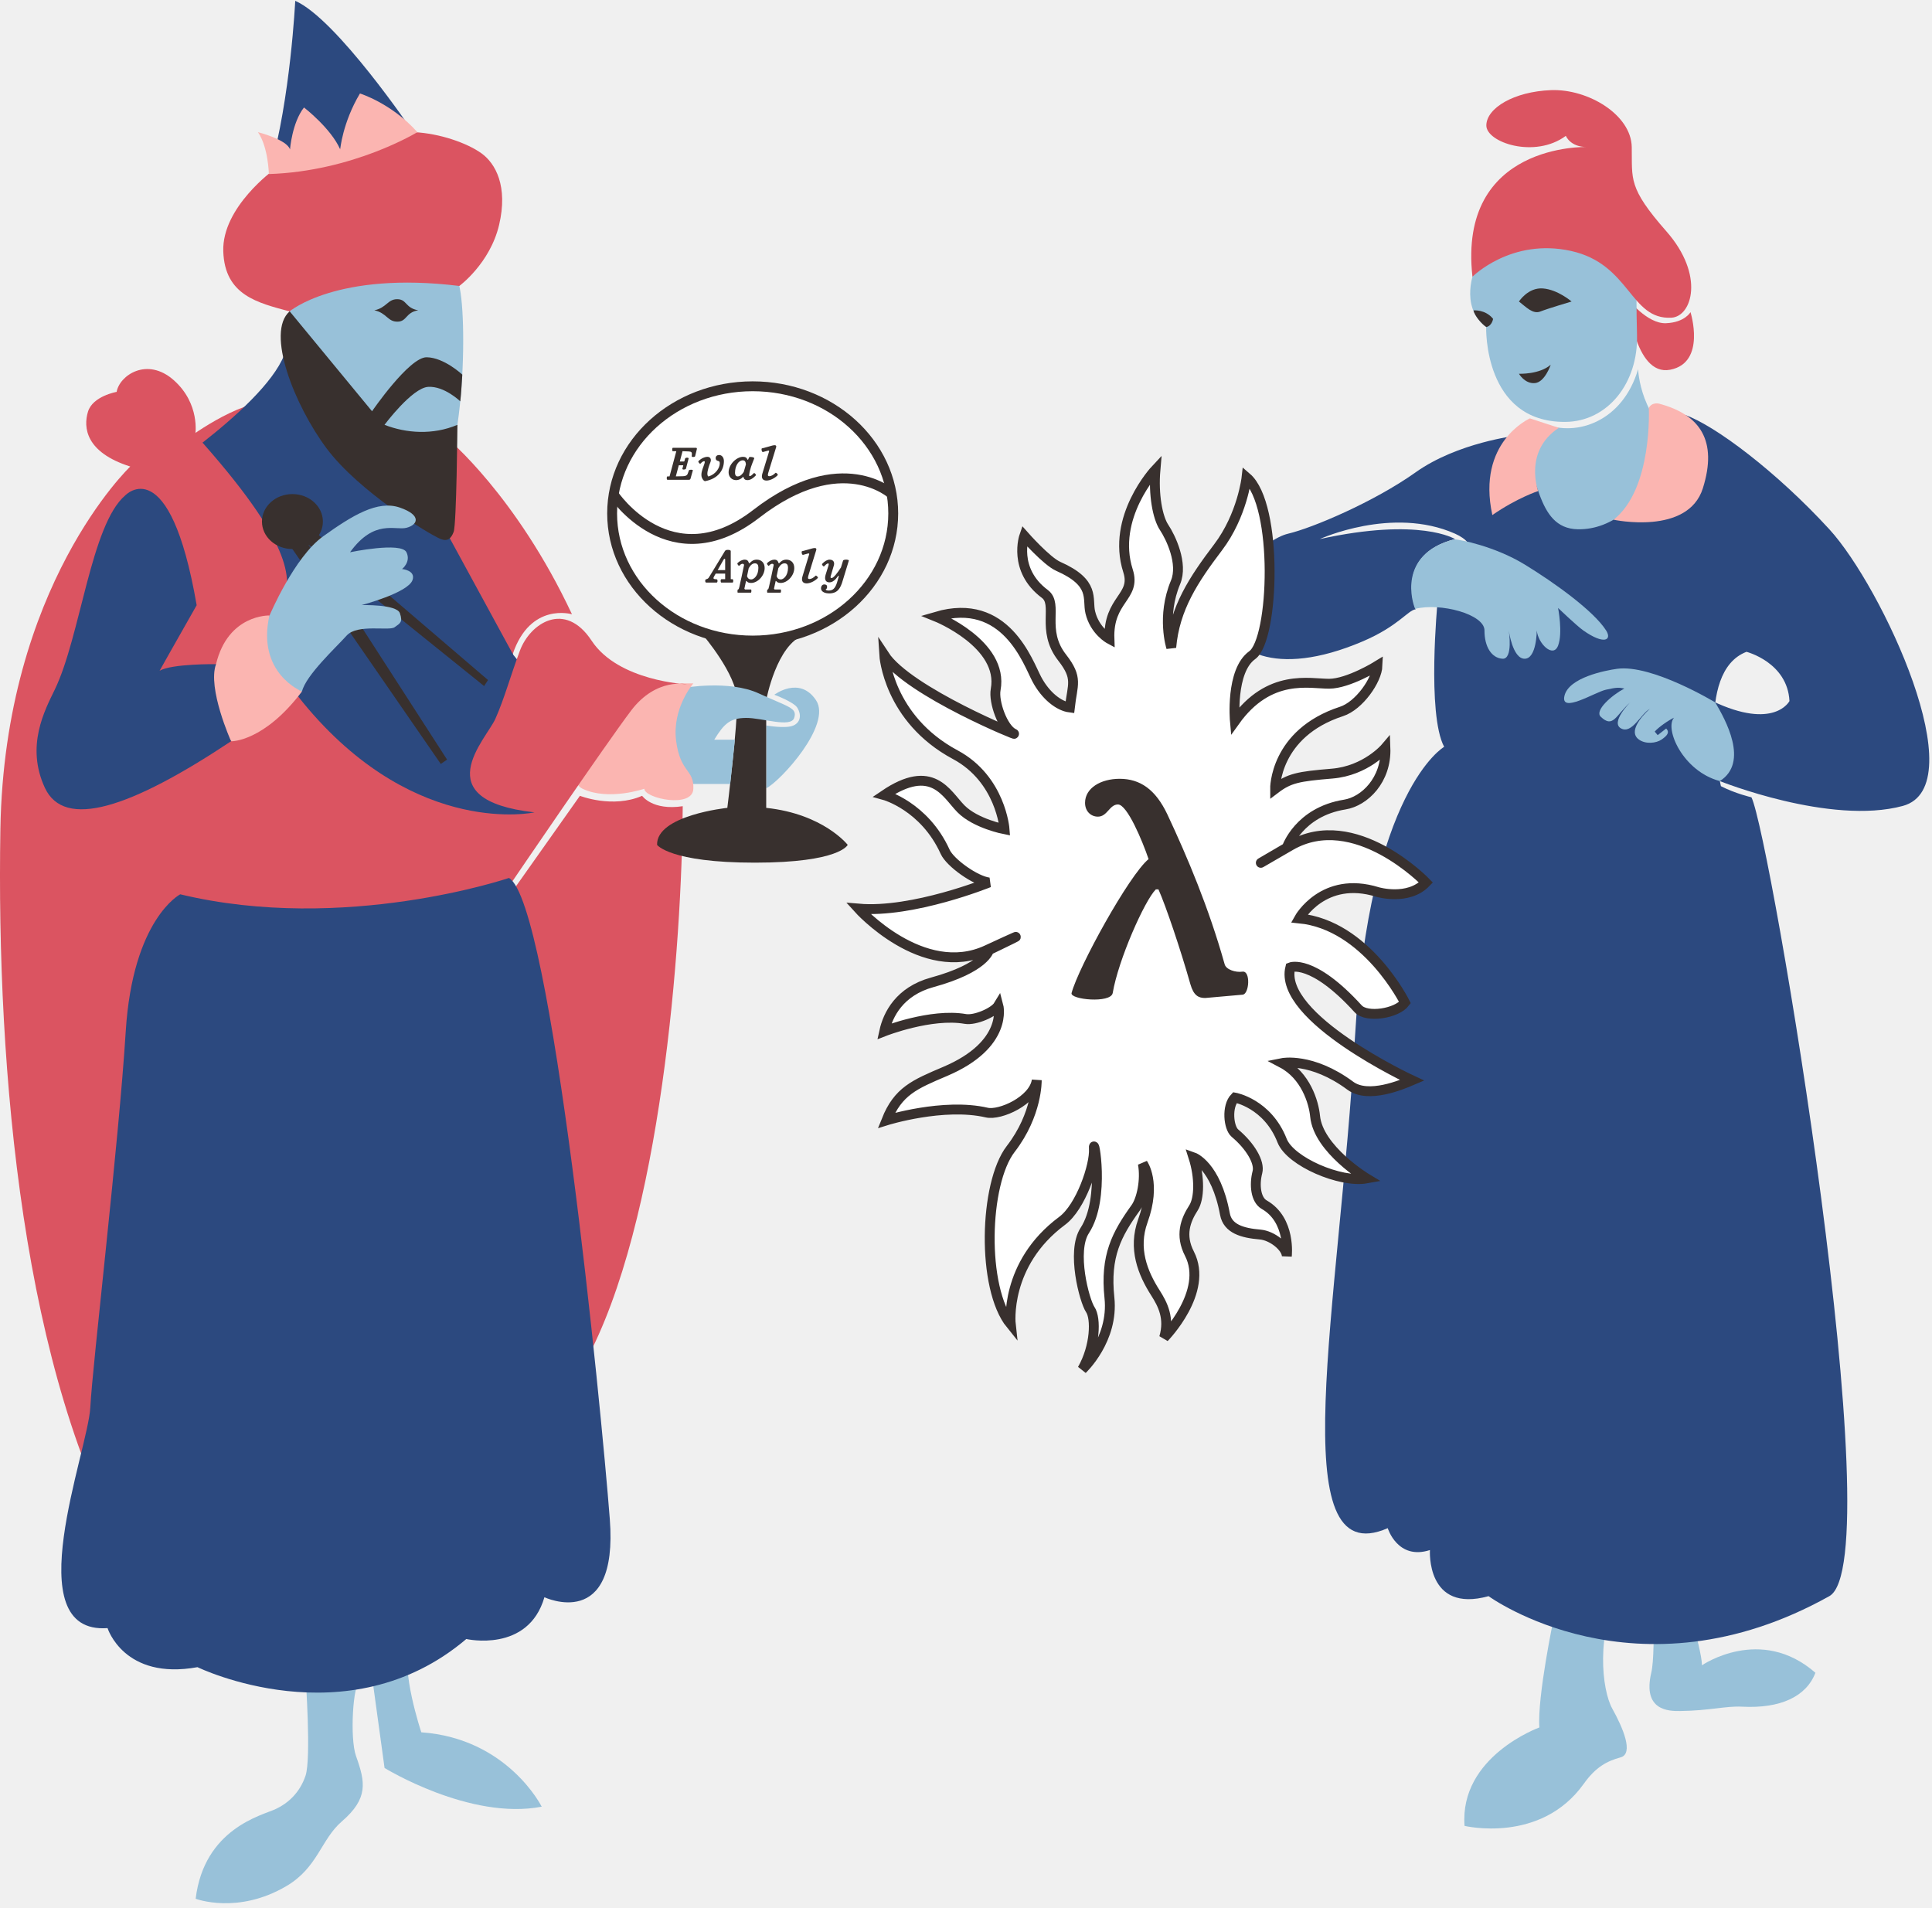
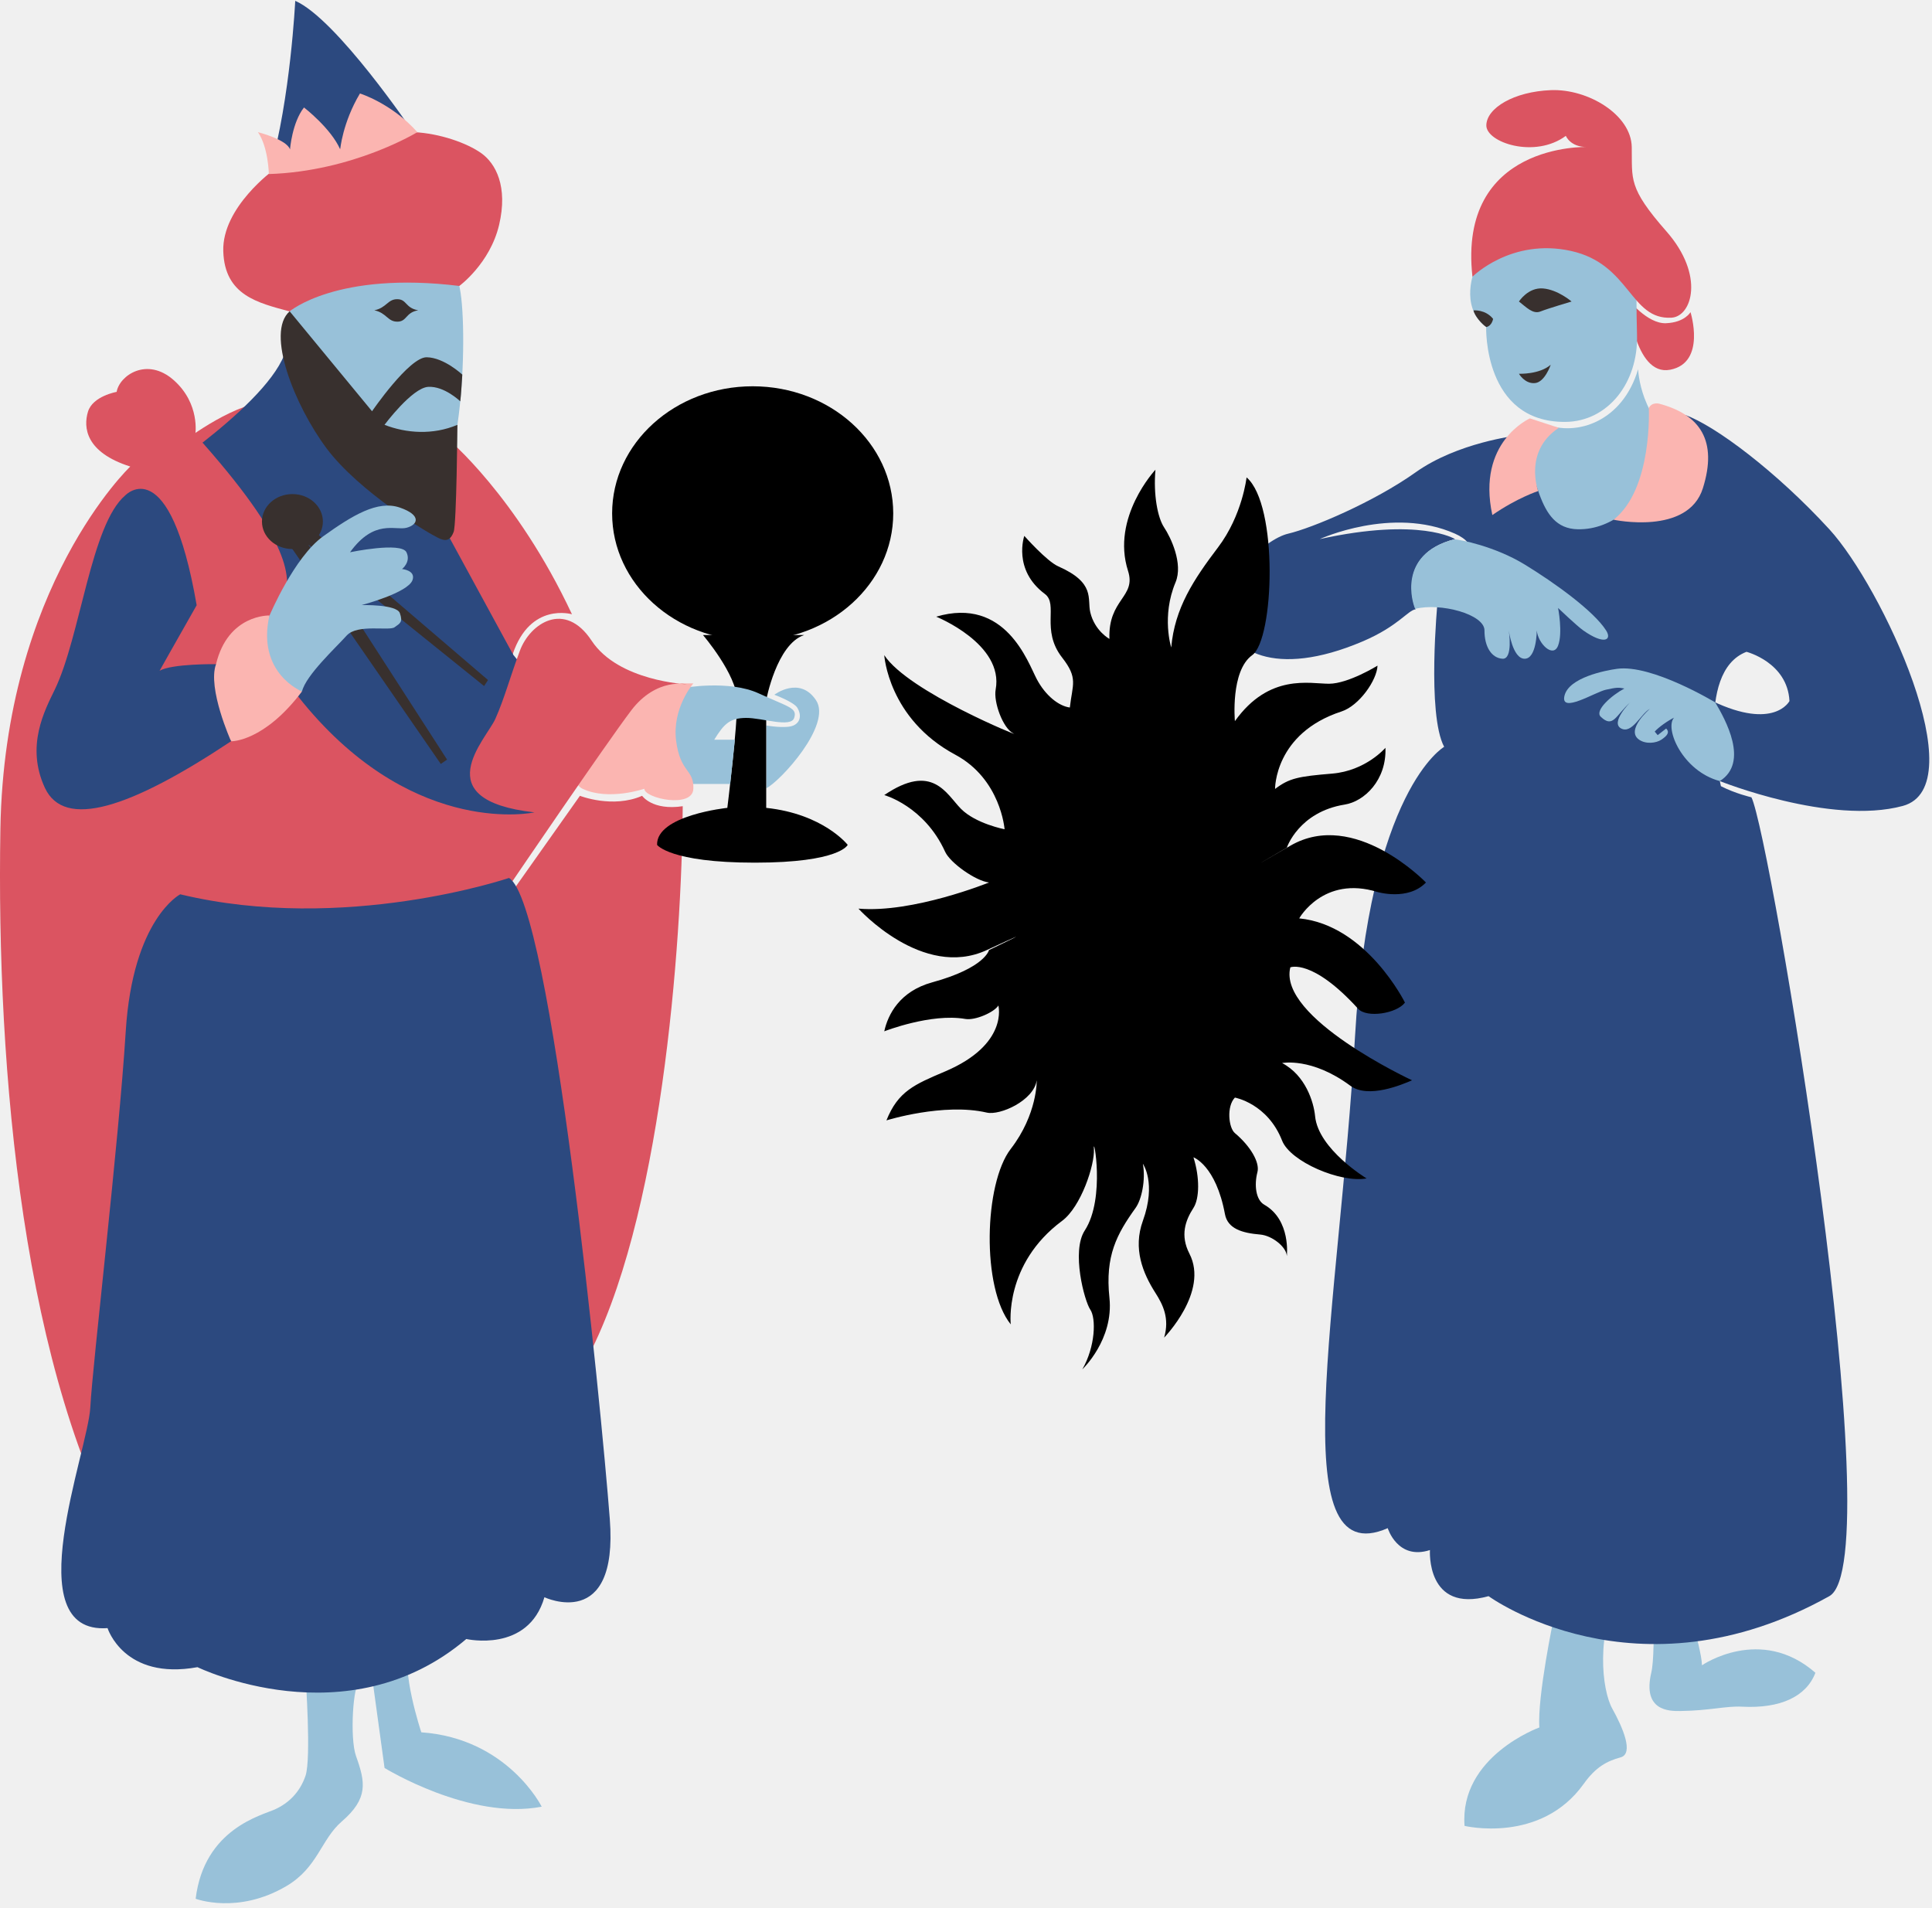
<svg class="wizard" width="470" height="464" viewBox="0 0 587 579">
  <g transform="matrix(1,0,0,1,-87.1485,-10.8334)">
    <path d="M584.856,122.763C584.856,122.763 585.426,138.658 598.789,145.69L567.342,183.546L544.368,152.639C544.368,152.639 556.179,148.425 556.385,139.382C566.358,143.346 580.202,138.537 584.856,122.763Z" style="fill:rgb(152,193,217);" />
    <g transform="matrix(1,0,0,1,-11,0)">
      <path d="M608.655,491.251C608.655,491.251 615.156,510.89 615.256,516.557C615.256,516.557 633.059,504.264 649.726,518.83C646.944,526.125 638.994,529.739 627.469,529.134C622.487,528.873 617.769,530.33 608.655,530.453C605.231,530.499 597.149,530.4 599.852,518.83C601.481,511.859 599.852,486.024 599.852,486.024L608.655,491.251Z" style="fill:rgb(152,193,217);" />
    </g>
    <g transform="matrix(1,0,0,1,-11,0)">
      <path d="M570.23,502.213C570.23,502.213 565.178,526.224 565.858,535.444C565.858,535.444 541.53,544.205 543.122,565.351C543.122,565.351 566.236,570.919 579.326,552.584C583.005,547.43 586.406,545.666 590.519,544.538C594.632,543.41 591.202,535.459 588.014,529.736C584.825,524.013 582.91,506.832 590.519,492.594L570.23,502.213Z" style="fill:rgb(152,193,217);" />
    </g>
    <path d="M547.871,142.955C547.871,142.955 530.036,145.01 517.273,154.081C504.509,163.153 485.81,171.022 478.537,172.729C471.265,174.436 458.341,186.962 459.375,197.557C460.408,208.153 474.281,216.887 501.099,205.49C511.992,200.861 514.852,196.028 517.273,195.703C517.273,195.703 510.537,179.118 529.224,174.377C529.224,174.377 518.666,167.66 488.118,174.377C488.118,174.377 510.175,164.282 529.224,172.729C543.632,179.118 523.926,193.387 523.926,193.387C523.926,193.387 520.623,227.541 525.926,237.494C525.926,237.494 503.136,250.444 498.812,326C494.145,407.538 476.397,489.097 508.784,474.892C508.784,474.892 511.774,484.728 521.609,481.541C521.609,481.541 520.333,500.84 539.419,495.552C539.419,495.552 584.272,528.303 642.953,495.552C662.113,484.858 625.082,264.541 619.291,252.832C619.291,252.832 614.381,251.7 610.015,249.446C610.015,249.446 601.744,214.778 617.782,208.626C617.782,208.626 630.244,211.801 630.843,223.587C630.843,223.587 626.242,232.575 607.41,223.587L609.677,247.899C609.677,247.899 643.299,261.396 665.274,255.452C687.249,249.508 658.954,188.833 642.953,171.39C626.953,153.946 608.289,139.877 599.104,136.649C599.104,136.649 588.441,171.816 566.509,171.39C553.454,171.136 554.847,153.152 547.871,142.955Z" style="fill:rgb(44,73,127);" />
    <path d="M551.98,137.701C551.98,137.701 535.731,144.823 540.566,167.073C548.177,161.819 554.494,159.775 554.494,159.775C554.494,159.775 549.968,147.694 560.766,140.569L551.98,137.701Z" style="fill:rgb(251,181,177);" />
    <path d="M600.772,105.418C600.772,105.418 605.637,120.79 594.605,122.919C583.572,125.048 581.726,101.406 581.726,101.406C581.726,101.406 587.595,109.017 593.33,108.784C599.065,108.551 600.772,105.418 600.772,105.418Z" style="fill:rgb(219,84,97);" />
    <path d="M535.339,92.205C535.339,92.205 530.287,103.62 538.686,109.958C538.686,109.958 537.784,138.912 562.696,138.771C575.621,138.698 584.941,126.908 584.525,112.287C584.109,97.666 584.525,75.616 584.525,75.616L538.686,80.689L535.339,92.205Z" style="fill:rgb(152,193,217);" />
    <path d="M569.245,55.243C569.245,55.243 529.993,53.973 534.523,94.656C534.523,94.656 546.317,82.822 564.443,86.821C582.568,90.819 582.358,107.831 595,107.107C601.193,106.752 605.204,94.235 593.455,80.877C581.706,67.518 583.099,65.056 582.923,55.243C582.747,45.431 569.638,37.529 558.367,37.968C547.097,38.408 538.842,43.412 538.742,48.636C538.643,53.859 553.452,58.863 562.896,51.856C562.896,51.856 564.242,55.268 569.245,55.243Z" style="fill:rgb(219,84,97);" />
    <path d="M548.65,102.193C548.65,102.193 551.4,97.863 555.936,98.219C560.472,98.574 564.64,102.193 564.64,102.193C564.64,102.193 557.487,104.303 555.179,105.22C552.871,106.138 550.856,103.88 548.65,102.193Z" style="fill:rgb(56,48,46);" />
    <path d="M548.65,124.143C548.65,124.143 554.883,124.402 558.301,121.399C558.301,121.399 556.545,126.735 553.475,126.981C550.406,127.228 548.65,124.143 548.65,124.143Z" style="fill:rgb(56,48,46);" />
    <g transform="matrix(1,0,0,1,-1.6131,0.618229)">
      <path d="M536.446,104.274C536.446,104.274 540.028,103.892 542.409,106.843C542.409,106.843 542.094,108.939 540.355,109.334C538.957,108.436 536.775,105.889 536.446,104.274Z" style="fill:rgb(56,48,46);" />
    </g>
    <path d="M591.271,133.239C591.271,133.239 589.097,132.634 588.107,134.529C588.107,134.529 589.327,159.168 577.391,168.49C577.391,168.49 599.992,173.375 604.533,158.924C609.075,144.473 603.695,136.55 591.271,133.239Z" style="fill:rgb(251,181,177);" />
    <path d="M529.017,174.443C530.587,174.494 541.224,176.503 550.374,182.088C559.524,187.673 571.378,196.226 575.135,202.137C576.978,205.038 574.596,206.627 568.205,202.137C566.224,200.745 560.537,195.3 560.537,195.3C560.537,195.3 562.032,202.879 560.537,206.756C559.042,210.634 554.452,206.144 554.07,202.137C554.07,202.137 554.054,210.739 550.374,210.729C546.694,210.72 545.569,202.137 545.569,202.137C545.569,202.137 546.936,210.962 543.63,210.729C540.323,210.496 538.16,207.087 538.178,202.137C538.197,197.187 524.707,193.627 517.127,195.58C516.311,193.908 511.518,178.98 529.017,174.443Z" style="fill:rgb(152,193,217);" />
    <path d="M608.289,223.999C608.289,223.999 589.042,212.32 578.443,213.794C574.879,214.289 563.794,216.427 562.48,221.993C561.167,227.559 571.811,220.858 575.029,220.153C578.247,219.448 578.877,219.406 580.684,219.776C576.797,221.846 571.532,226.478 573.506,228.356C577.247,231.917 577.965,228.071 582.431,223.999C582.431,223.999 576.293,230.135 579.714,231.924C583.009,233.647 585.68,227.468 588.426,225.941C588.426,225.941 580.971,232.331 585.106,235.288C587.17,236.764 590.344,236.402 591.975,235.288C593.698,234.111 594.521,233.108 593.387,231.924L590.806,233.944L589.901,232.869C591.039,231.551 594.013,229.467 595.765,228.647C592.821,231.952 598.411,244.918 609.682,247.901C618.665,242.222 611.357,229.168 608.289,223.999Z" style="fill:rgb(152,193,217);" />
    <path d="M143.38,144.35C143.38,144.35 159.463,132.051 169.79,132.678L147.163,148.197L143.38,144.35Z" style="fill:rgb(219,84,97);" />
    <path d="M132.261,156.874L184.653,255.441L251.888,261.759L250.123,218.214L243.044,209.467C239.501,175.42 174.172,115.501 174.355,115.374C172.024,131.222 132.261,156.874 132.261,156.874Z" style="fill:rgb(44,73,127);" />
    <path d="M223.043,143.781C223.043,143.781 244.062,161.192 260.929,197.218C260.929,197.218 248.31,193.427 242.945,209.271L214.698,157.393L223.043,143.781Z" style="fill:rgb(219,84,97);" />
    <path d="M294.586,255.534C294.37,297.942 287.992,382.216 264.924,424.462C232.542,483.764 242.667,281.635 242.667,281.635L263.346,252.377C263.346,252.377 273.275,256.294 282.246,252.377C282.246,252.377 285.334,256.929 294.586,255.534Z" style="fill:rgb(219,84,97);" />
    <path d="M322.412,221.668C322.412,221.668 330.069,215.851 335.067,223.308C340.066,230.764 324.193,248.004 319.967,250.08L319.967,231.011C319.967,231.011 325.917,232.063 328.225,231.011C330.533,229.959 330.605,227.585 329.406,225.627C328.31,223.838 322.412,221.668 322.412,221.668Z" style="fill:rgb(152,193,217);" />
-     <path d="M300.733,203.527C300.733,203.527 310.995,215.516 311.122,223.308C311.248,231.099 308.134,256.039 308.134,256.039C308.134,256.039 286.547,258.268 286.787,267.281C286.787,267.281 290.663,272.698 316.529,272.688C342.394,272.677 344.706,267.281 344.706,267.281C344.706,267.281 337.385,257.897 319.945,256.039L319.945,223.308C319.945,223.308 323.093,206.341 331.472,203.527L300.733,203.527Z" style="fill:rgb(56,48,46);" />
+     <path d="M300.733,203.527C300.733,203.527 310.995,215.516 311.122,223.308C311.248,231.099 308.134,256.039 308.134,256.039C308.134,256.039 286.547,258.268 286.787,267.281C286.787,267.281 290.663,272.698 316.529,272.688C342.394,272.677 344.706,267.281 344.706,267.281C344.706,267.281 337.385,257.897 319.945,256.039L319.945,223.308C319.945,223.308 323.093,206.341 331.472,203.527L300.733,203.527Z" class="wfb" />
    <path d="M294.777,219.604C294.777,219.604 308.609,217.074 317.68,221.259C326.752,225.445 329.453,225.618 328.442,228.71C327.431,231.801 318.689,228.661 313.816,228.71C308.943,228.758 307.148,230.444 304.158,235.332L310.432,235.332L309.013,248.781L292.479,248.781C292.479,248.781 283.173,226.508 294.777,219.604Z" style="fill:rgb(152,193,217);" />
    <path d="M297.812,218.224C297.812,218.224 291.314,225.714 292.569,235.608C293.823,245.502 298.008,244.153 297.812,250.232C297.615,256.311 282.962,253.169 282.91,250.232C282.91,250.232 272.061,253.98 264.146,250.232C256.231,246.484 268.839,218.224 268.839,218.224L297.812,218.224Z" style="fill:rgb(251,181,177);" />
    <path d="M126.728,152.332C126.728,152.332 88.521,188.532 87.269,262.433C86.018,336.334 94.167,428.778 126.728,484.507L242.624,278.655C242.624,278.655 271.207,236.625 278.909,226.466C286.61,216.306 295.881,218.5 295.881,218.5C295.881,218.5 275.045,217.59 266.906,205.255C258.767,192.919 248.197,199.968 245.107,208.29C242.016,216.613 240.423,222.758 237.656,228.986C234.889,235.214 216.192,253.645 249.521,257.407C249.521,257.407 214.294,265.169 180.812,225.95C147.331,186.732 205.33,208.145 146.488,142.606C146.488,142.606 148.044,133.273 139.939,126.091C131.834,118.909 123.446,124.642 122.588,129.646C122.588,129.646 115.324,130.911 113.879,135.667C112.434,140.424 113.105,148.004 126.728,152.332Z" style="fill:rgb(219,84,97);" />
    <path d="M179.985,550.092C178.218,555.317 174.666,558.516 170.707,560.328C166.748,562.14 149.17,566.193 146.596,587.492C146.596,587.492 159.353,592.378 174.19,583.629C183.724,578.006 184.651,569.49 191.003,564C199.128,556.978 198.158,552.061 195.317,544.136C193.354,538.661 194.46,521.849 196.391,521.849C198.323,521.849 179.985,519.886 179.985,519.886C179.985,519.886 181.751,544.868 179.985,550.092Z" style="fill:rgb(152,193,217);" />
    <path d="M200.128,519.61L203.99,547.755C203.99,547.755 229.931,563.741 251.732,559.517C251.732,559.517 241.426,538.773 215.155,536.919C215.155,536.919 208.69,517.581 211.654,510.371C214.618,503.161 200.128,519.61 200.128,519.61Z" style="fill:rgb(152,193,217);" />
    <path d="M175.208,105.139C175.208,105.139 171.511,109.617 176.588,114.532C181.666,119.448 205.146,162.649 216.787,160.932C228.429,159.216 229.561,104.49 226.303,96.117C226.303,96.117 190.788,90.984 175.208,105.139Z" style="fill:rgb(152,193,217);" />
    <path d="M176.849,10.833C176.849,10.833 175.399,40.608 169.18,62.165C169.18,62.165 185.886,62.82 212.514,50.5C212.514,50.5 189.439,16.335 176.849,10.833Z" style="fill:rgb(44,73,127);" />
    <path d="M170.388,62.132C170.388,62.132 154.557,73.539 154.987,86.932C155.418,100.325 165.47,102.588 175.14,105.198C175.14,105.198 189.484,92.898 226.706,97.464C226.706,97.464 236.019,90.649 238.787,78.932C241.556,67.216 237.725,60.221 233.387,57.132C229.05,54.043 220.862,51.132 212.987,50.732C205.112,50.332 170.388,62.132 170.388,62.132Z" style="fill:rgb(219,84,97);" />
    <path d="M175.161,105.174C167.808,111.536 176.616,133.75 186.402,146.846C196.189,159.942 217.642,172.984 220.987,174.332C223.069,175.171 224.195,174.316 224.987,172.171C225.868,169.781 226.129,139.657 226.129,139.657C218.674,142.818 210.571,142.228 203.973,139.657C203.973,139.657 212.34,128.416 217.247,128.123C222.155,127.83 226.994,132.52 226.994,132.52C227.245,130.759 227.61,124.402 227.61,124.402C227.61,124.402 222.093,119.209 216.787,119.131C211.482,119.054 200.187,135.532 200.187,135.532L175.161,105.174Z" style="fill:rgb(56,48,46);" />
    <path d="M168.835,63.467C168.835,63.467 168.673,55.247 165.513,50.732C165.513,50.732 174.282,52.95 175.261,55.981C175.261,55.981 175.884,47.836 179.512,43.232C179.512,43.232 187.719,49.561 190.512,55.981C190.512,55.981 191.229,47.827 196.512,38.982C196.512,38.982 206.156,41.965 213.956,50.732C213.956,50.732 194.55,62.633 168.835,63.467Z" style="fill:rgb(251,181,177);" />
    <ellipse cx="175.996" cy="169.048" rx="9.257" ry="8.35" style="fill:rgb(56,48,46);" />
    <path d="M174.239,174.865L221.073,242.698L222.981,241.376L178.906,173.032L174.239,174.865Z" style="fill:rgb(56,48,46);" />
    <path d="M180.74,170.365L235.423,217.198L234.239,219.032L177.74,173.532L180.74,170.365Z" style="fill:rgb(56,48,46);" />
    <path d="M169.069,197.517C169.069,197.517 176.559,179.804 185.355,173.517C194.15,167.23 201.877,162.456 208.64,164.803C215.404,167.149 214.059,170.074 210.641,170.946C207.223,171.817 200.852,168.199 193.498,178.374C193.498,178.374 209.05,175.128 210.641,178.374C212.085,181.32 209.305,183.47 209.305,183.47C209.305,183.47 213.518,183.845 212.486,186.821C211.135,190.719 196.97,194.437 196.97,194.437C196.97,194.437 207.672,194.117 208.64,196.879C209.609,199.642 208.696,199.969 207.021,201.168C205.345,202.367 195.729,200.075 192.479,203.685C189.229,207.295 180.096,215.736 178.899,220.68C178.899,220.68 160.785,215.501 169.069,197.517Z" style="fill:rgb(152,193,217);" />
    <path d="M141.905,282.301C141.905,282.301 127.488,289.725 125.349,323.968C123.211,358.211 115.268,424.951 114.585,438.207C113.903,451.463 92.05,507.265 119.829,505.261C119.829,505.261 124.784,521.197 147.148,517.127C147.148,517.127 192.635,539.301 228.826,508.573C228.826,508.573 247.637,512.892 252.558,495.879C252.558,495.879 275.07,506.532 272.425,472.148C269.78,437.765 254.738,285.032 241.797,277.334C241.797,277.334 191.85,294.309 141.905,282.301Z" style="fill:rgb(44,73,127);" />
    <path d="M169.009,197.587C169.009,197.587 156.452,197.149 152.783,212.374C152.783,212.374 144.931,222.617 157.498,235.803C157.498,235.803 167.363,235.977 178.898,220.672C178.898,220.672 165.04,215.163 169.009,197.587Z" style="fill:rgb(251,181,177);" />
    <path d="M125.212,161.089C114.774,169.913 111.606,203.947 103.794,220.102C100.784,226.327 94.876,237.226 100.783,249.946C106.691,262.666 126.67,256.201 157.355,235.803C157.355,235.803 150.119,219.719 152.783,212.374C152.783,212.374 139.425,212.202 135.64,214.374C135.64,214.374 140.357,205.962 146.901,194.467C138.685,146.898 125.212,161.089 125.212,161.089Z" style="fill:rgb(44,73,127);" />
    <g transform="matrix(1,0,0,1,-0.456068,0.163539)">
-       <ellipse cx="316.291" cy="166.413" rx="42.704" ry="38.629" style="fill:white;stroke:rgb(56,48,46);stroke-width:3px;" />
+       <ellipse cx="316.291" cy="166.413" rx="42.704" ry="38.629" class="wfw wsb" style="stroke-width:3px;" />
    </g>
-     <path d="M273.589,160.806C273.589,160.806 290.917,186.832 316.928,166.701C342.938,146.571 358.205,160.806 358.205,160.806" style="fill:none;stroke:rgb(56,48,46);stroke-width:3px;" />
+     <path d="M273.589,160.806C273.589,160.806 290.917,186.832 316.928,166.701C342.938,146.571 358.205,160.806 358.205,160.806" class="wsb" style="fill:none;stroke-width:3px;" />
    <g transform="matrix(1,0,0,1,-1.39128,-0.324234)">
      <g transform="matrix(15,0,0,15,291.28,156.678)">
-         <path d="M0.316,-0.294C0.326,-0.294 0.324,-0.29 0.323,-0.286L0.306,-0.225C0.299,-0.199 0.371,-0.203 0.378,-0.225L0.432,-0.43C0.438,-0.453 0.368,-0.453 0.361,-0.43L0.347,-0.378C0.344,-0.37 0.34,-0.37 0.333,-0.37L0.254,-0.37L0.309,-0.579L0.431,-0.574C0.49,-0.572 0.502,-0.552 0.498,-0.515L0.495,-0.477C0.49,-0.457 0.558,-0.456 0.564,-0.477L0.598,-0.617C0.604,-0.636 0.596,-0.648 0.582,-0.648L0.113,-0.648C0.096,-0.648 0.095,-0.579 0.111,-0.579L0.183,-0.579L0.046,-0.069L0.005,-0.069C-0.017,-0.069 -0.016,-0 0.003,-0L0.437,-0C0.454,-0 0.466,-0.005 0.471,-0.024L0.518,-0.19C0.523,-0.207 0.446,-0.21 0.438,-0.19L0.416,-0.129C0.403,-0.086 0.365,-0.072 0.31,-0.072L0.173,-0.069L0.233,-0.294L0.316,-0.294Z" style="fill:rgb(56,48,46);fill-rule:nonzero;" />
+         <path d="M0.316,-0.294C0.326,-0.294 0.324,-0.29 0.323,-0.286L0.306,-0.225C0.299,-0.199 0.371,-0.203 0.378,-0.225L0.432,-0.43C0.438,-0.453 0.368,-0.453 0.361,-0.43L0.347,-0.378C0.344,-0.37 0.34,-0.37 0.333,-0.37L0.254,-0.37L0.309,-0.579L0.431,-0.574C0.49,-0.572 0.502,-0.552 0.498,-0.515L0.495,-0.477C0.49,-0.457 0.558,-0.456 0.564,-0.477L0.598,-0.617C0.604,-0.636 0.596,-0.648 0.582,-0.648L0.113,-0.648C0.096,-0.648 0.095,-0.579 0.111,-0.579L0.183,-0.579L0.046,-0.069L0.005,-0.069C-0.017,-0.069 -0.016,-0 0.003,-0L0.437,-0C0.454,-0 0.466,-0.005 0.471,-0.024L0.518,-0.19C0.523,-0.207 0.446,-0.21 0.438,-0.19L0.416,-0.129C0.403,-0.086 0.365,-0.072 0.31,-0.072L0.173,-0.069L0.233,-0.294L0.316,-0.294Z" class="wfb" style="fill-rule:nonzero;" />
      </g>
      <g transform="matrix(15,0,0,15,300.28,156.678)">
-         <path d="M0.463,-0.329C0.463,-0.24 0.38,-0.113 0.244,-0.07C0.233,-0.067 0.232,-0.064 0.225,-0.073C0.217,-0.083 0.212,-0.095 0.212,-0.121C0.212,-0.184 0.245,-0.284 0.275,-0.359C0.296,-0.412 0.274,-0.465 0.214,-0.465C0.159,-0.465 0.08,-0.43 0.032,-0.377C0.017,-0.361 0.061,-0.316 0.07,-0.325C0.108,-0.366 0.13,-0.376 0.148,-0.376C0.164,-0.376 0.162,-0.357 0.151,-0.322C0.125,-0.239 0.091,-0.182 0.091,-0.094C0.091,-0.056 0.111,-0.005 0.147,0.021C0.159,0.03 0.162,0.029 0.176,0.026C0.433,-0.026 0.547,-0.199 0.547,-0.378C0.547,-0.451 0.505,-0.502 0.451,-0.502C0.415,-0.502 0.38,-0.484 0.38,-0.437C0.38,-0.404 0.402,-0.386 0.43,-0.381C0.457,-0.376 0.463,-0.363 0.463,-0.329Z" style="fill:rgb(56,48,46);fill-rule:nonzero;" />
+         <path d="M0.463,-0.329C0.463,-0.24 0.38,-0.113 0.244,-0.07C0.233,-0.067 0.232,-0.064 0.225,-0.073C0.217,-0.083 0.212,-0.095 0.212,-0.121C0.212,-0.184 0.245,-0.284 0.275,-0.359C0.296,-0.412 0.274,-0.465 0.214,-0.465C0.159,-0.465 0.08,-0.43 0.032,-0.377C0.017,-0.361 0.061,-0.316 0.07,-0.325C0.108,-0.366 0.13,-0.376 0.148,-0.376C0.164,-0.376 0.162,-0.357 0.151,-0.322C0.125,-0.239 0.091,-0.182 0.091,-0.094C0.091,-0.056 0.111,-0.005 0.147,0.021C0.159,0.03 0.162,0.029 0.176,0.026C0.433,-0.026 0.547,-0.199 0.547,-0.378C0.547,-0.451 0.505,-0.502 0.451,-0.502C0.415,-0.502 0.38,-0.484 0.38,-0.437C0.38,-0.404 0.402,-0.386 0.43,-0.381C0.457,-0.376 0.463,-0.363 0.463,-0.329Z" class="wfb" style="fill-rule:nonzero;" />
      </g>
      <g transform="matrix(15,0,0,15,309.28,156.678)">
-         <path d="M0.34,-0.058C0.356,-0.007 0.383,0.007 0.424,0.007C0.485,0.007 0.544,-0.034 0.592,-0.087C0.607,-0.103 0.566,-0.147 0.553,-0.134C0.513,-0.094 0.492,-0.074 0.469,-0.074C0.461,-0.074 0.457,-0.082 0.458,-0.094C0.472,-0.217 0.515,-0.315 0.562,-0.435C0.57,-0.455 0.468,-0.474 0.458,-0.455C0.448,-0.435 0.445,-0.425 0.437,-0.408L0.424,-0.408C0.41,-0.446 0.386,-0.465 0.332,-0.465C0.211,-0.465 0.042,-0.32 0.042,-0.149C0.042,-0.062 0.105,0.007 0.193,0.007C0.25,0.007 0.3,-0.018 0.336,-0.06L0.34,-0.058ZM0.172,-0.139C0.172,-0.286 0.245,-0.394 0.329,-0.394C0.367,-0.394 0.388,-0.371 0.393,-0.312L0.349,-0.159C0.295,-0.079 0.256,-0.068 0.226,-0.068C0.189,-0.068 0.172,-0.098 0.172,-0.139Z" style="fill:rgb(56,48,46);fill-rule:nonzero;" />
+         <path d="M0.34,-0.058C0.356,-0.007 0.383,0.007 0.424,0.007C0.485,0.007 0.544,-0.034 0.592,-0.087C0.607,-0.103 0.566,-0.147 0.553,-0.134C0.513,-0.094 0.492,-0.074 0.469,-0.074C0.461,-0.074 0.457,-0.082 0.458,-0.094C0.472,-0.217 0.515,-0.315 0.562,-0.435C0.57,-0.455 0.468,-0.474 0.458,-0.455C0.448,-0.435 0.445,-0.425 0.437,-0.408L0.424,-0.408C0.41,-0.446 0.386,-0.465 0.332,-0.465C0.211,-0.465 0.042,-0.32 0.042,-0.149C0.042,-0.062 0.105,0.007 0.193,0.007C0.25,0.007 0.3,-0.018 0.336,-0.06L0.34,-0.058ZM0.172,-0.139C0.172,-0.286 0.245,-0.394 0.329,-0.394C0.367,-0.394 0.388,-0.371 0.393,-0.312L0.349,-0.159C0.295,-0.079 0.256,-0.068 0.226,-0.068C0.189,-0.068 0.172,-0.098 0.172,-0.139Z" class="wfb" style="fill-rule:nonzero;" />
      </g>
      <g transform="matrix(15,0,0,15,318.28,156.678)">
-         <path d="M0.126,-0.126C0.1,-0.042 0.126,0.016 0.21,0.016C0.291,0.016 0.389,-0.041 0.437,-0.094C0.449,-0.106 0.404,-0.152 0.392,-0.14C0.353,-0.1 0.304,-0.072 0.267,-0.072C0.237,-0.072 0.231,-0.09 0.244,-0.136L0.406,-0.663C0.412,-0.685 0.4,-0.7 0.378,-0.7C0.361,-0.7 0.341,-0.697 0.327,-0.693C0.252,-0.672 0.188,-0.653 0.117,-0.636C0.099,-0.63 0.114,-0.557 0.137,-0.562C0.167,-0.569 0.208,-0.58 0.252,-0.593L0.264,-0.58L0.126,-0.126Z" style="fill:rgb(56,48,46);fill-rule:nonzero;" />
+         <path d="M0.126,-0.126C0.1,-0.042 0.126,0.016 0.21,0.016C0.291,0.016 0.389,-0.041 0.437,-0.094C0.449,-0.106 0.404,-0.152 0.392,-0.14C0.353,-0.1 0.304,-0.072 0.267,-0.072C0.237,-0.072 0.231,-0.09 0.244,-0.136L0.406,-0.663C0.412,-0.685 0.4,-0.7 0.378,-0.7C0.361,-0.7 0.341,-0.697 0.327,-0.693C0.252,-0.672 0.188,-0.653 0.117,-0.636C0.099,-0.63 0.114,-0.557 0.137,-0.562C0.167,-0.569 0.208,-0.58 0.252,-0.593L0.264,-0.58L0.126,-0.126Z" class="wfb" style="fill-rule:nonzero;" />
      </g>
    </g>
    <g transform="matrix(1,0,0,1,10.7943,30.9175)">
      <g transform="matrix(15,0,0,15,291.28,156.678)">
-         <path d="M0.285,-0.069C0.263,-0.069 0.263,-0 0.284,-0L0.509,-0C0.529,-0 0.529,-0.069 0.508,-0.069L0.473,-0.069L0.473,-0.637C0.473,-0.657 0.443,-0.663 0.416,-0.663C0.387,-0.663 0.367,-0.659 0.355,-0.639L0.032,-0.107C0.02,-0.086 0.005,-0.076 -0.017,-0.07L-0.028,-0.067C-0.051,-0.061 -0.049,-0 -0.023,-0L0.185,-0C0.213,-0 0.21,-0.066 0.189,-0.067L0.163,-0.069C0.123,-0.07 0.114,-0.087 0.133,-0.12L0.168,-0.182L0.36,-0.182L0.36,-0.069L0.285,-0.069ZM0.332,-0.472C0.34,-0.486 0.36,-0.484 0.36,-0.471L0.36,-0.253L0.208,-0.253L0.332,-0.472Z" style="fill:rgb(56,48,46);fill-rule:nonzero;" />
+         <path d="M0.285,-0.069C0.263,-0.069 0.263,-0 0.284,-0L0.509,-0C0.529,-0 0.529,-0.069 0.508,-0.069L0.473,-0.069L0.473,-0.637C0.473,-0.657 0.443,-0.663 0.416,-0.663C0.387,-0.663 0.367,-0.659 0.355,-0.639L0.032,-0.107C0.02,-0.086 0.005,-0.076 -0.017,-0.07L-0.028,-0.067C-0.051,-0.061 -0.049,-0 -0.023,-0L0.185,-0C0.213,-0 0.21,-0.066 0.189,-0.067L0.163,-0.069C0.123,-0.07 0.114,-0.087 0.133,-0.12L0.168,-0.182L0.36,-0.182L0.36,-0.069L0.285,-0.069ZM0.332,-0.472C0.34,-0.486 0.36,-0.484 0.36,-0.471L0.36,-0.253L0.208,-0.253L0.332,-0.472Z" class="wfb" style="fill-rule:nonzero;" />
      </g>
      <g transform="matrix(15,0,0,15,300.28,156.678)">
-         <path d="M0.183,-0.032L0.193,-0.032C0.215,-0.003 0.241,0.007 0.287,0.007C0.417,0.007 0.56,-0.138 0.56,-0.295C0.56,-0.411 0.484,-0.465 0.401,-0.465C0.337,-0.465 0.298,-0.44 0.254,-0.392L0.24,-0.397C0.227,-0.451 0.194,-0.465 0.157,-0.465C0.11,-0.465 0.052,-0.437 0.011,-0.396C-0.005,-0.38 0.036,-0.331 0.045,-0.34C0.072,-0.368 0.089,-0.381 0.113,-0.381C0.133,-0.381 0.145,-0.368 0.142,-0.352C0.134,-0.31 0.057,0.052 0.047,0.089C0.038,0.125 0.034,0.139 0.02,0.139C0.007,0.139 0.006,0.204 0.016,0.204L0.28,0.204C0.295,0.204 0.295,0.139 0.283,0.139L0.161,0.139L0.149,0.123L0.183,-0.032ZM0.433,-0.3C0.433,-0.134 0.337,-0.064 0.288,-0.064C0.247,-0.064 0.218,-0.083 0.203,-0.13L0.237,-0.292C0.279,-0.364 0.319,-0.39 0.364,-0.39C0.416,-0.39 0.433,-0.353 0.433,-0.3Z" style="fill:rgb(56,48,46);fill-rule:nonzero;" />
+         <path d="M0.183,-0.032L0.193,-0.032C0.215,-0.003 0.241,0.007 0.287,0.007C0.417,0.007 0.56,-0.138 0.56,-0.295C0.56,-0.411 0.484,-0.465 0.401,-0.465C0.337,-0.465 0.298,-0.44 0.254,-0.392L0.24,-0.397C0.227,-0.451 0.194,-0.465 0.157,-0.465C0.11,-0.465 0.052,-0.437 0.011,-0.396C-0.005,-0.38 0.036,-0.331 0.045,-0.34C0.072,-0.368 0.089,-0.381 0.113,-0.381C0.133,-0.381 0.145,-0.368 0.142,-0.352C0.134,-0.31 0.057,0.052 0.047,0.089C0.038,0.125 0.034,0.139 0.02,0.139C0.007,0.139 0.006,0.204 0.016,0.204L0.28,0.204C0.295,0.204 0.295,0.139 0.283,0.139L0.161,0.139L0.149,0.123L0.183,-0.032ZM0.433,-0.3C0.433,-0.134 0.337,-0.064 0.288,-0.064C0.247,-0.064 0.218,-0.083 0.203,-0.13L0.237,-0.292C0.279,-0.364 0.319,-0.39 0.364,-0.39C0.416,-0.39 0.433,-0.353 0.433,-0.3Z" class="wfb" style="fill-rule:nonzero;" />
      </g>
      <g transform="matrix(15,0,0,15,309.28,156.678)">
-         <path d="M0.183,-0.032L0.193,-0.032C0.215,-0.003 0.241,0.007 0.287,0.007C0.417,0.007 0.56,-0.138 0.56,-0.295C0.56,-0.411 0.484,-0.465 0.401,-0.465C0.337,-0.465 0.298,-0.44 0.254,-0.392L0.24,-0.397C0.227,-0.451 0.194,-0.465 0.157,-0.465C0.11,-0.465 0.052,-0.437 0.011,-0.396C-0.005,-0.38 0.036,-0.331 0.045,-0.34C0.072,-0.368 0.089,-0.381 0.113,-0.381C0.133,-0.381 0.145,-0.368 0.142,-0.352C0.134,-0.31 0.057,0.052 0.047,0.089C0.038,0.125 0.034,0.139 0.02,0.139C0.007,0.139 0.006,0.204 0.016,0.204L0.28,0.204C0.295,0.204 0.295,0.139 0.283,0.139L0.161,0.139L0.149,0.123L0.183,-0.032ZM0.433,-0.3C0.433,-0.134 0.337,-0.064 0.288,-0.064C0.247,-0.064 0.218,-0.083 0.203,-0.13L0.237,-0.292C0.279,-0.364 0.319,-0.39 0.364,-0.39C0.416,-0.39 0.433,-0.353 0.433,-0.3Z" style="fill:rgb(56,48,46);fill-rule:nonzero;" />
+         <path d="M0.183,-0.032L0.193,-0.032C0.215,-0.003 0.241,0.007 0.287,0.007C0.417,0.007 0.56,-0.138 0.56,-0.295C0.56,-0.411 0.484,-0.465 0.401,-0.465C0.337,-0.465 0.298,-0.44 0.254,-0.392L0.24,-0.397C0.227,-0.451 0.194,-0.465 0.157,-0.465C0.11,-0.465 0.052,-0.437 0.011,-0.396C-0.005,-0.38 0.036,-0.331 0.045,-0.34C0.072,-0.368 0.089,-0.381 0.113,-0.381C0.133,-0.381 0.145,-0.368 0.142,-0.352C0.134,-0.31 0.057,0.052 0.047,0.089C0.038,0.125 0.034,0.139 0.02,0.139C0.007,0.139 0.006,0.204 0.016,0.204L0.28,0.204C0.295,0.204 0.295,0.139 0.283,0.139L0.161,0.139L0.149,0.123L0.183,-0.032ZM0.433,-0.3C0.433,-0.134 0.337,-0.064 0.288,-0.064C0.247,-0.064 0.218,-0.083 0.203,-0.13L0.237,-0.292C0.279,-0.364 0.319,-0.39 0.364,-0.39C0.416,-0.39 0.433,-0.353 0.433,-0.3Z" class="wfb" style="fill-rule:nonzero;" />
      </g>
      <g transform="matrix(15,0,0,15,318.28,156.678)">
-         <path d="M0.126,-0.126C0.1,-0.042 0.126,0.016 0.21,0.016C0.291,0.016 0.389,-0.041 0.437,-0.094C0.449,-0.106 0.404,-0.152 0.392,-0.14C0.353,-0.1 0.304,-0.072 0.267,-0.072C0.237,-0.072 0.231,-0.09 0.244,-0.136L0.406,-0.663C0.412,-0.685 0.4,-0.7 0.378,-0.7C0.361,-0.7 0.341,-0.697 0.327,-0.693C0.252,-0.672 0.188,-0.653 0.117,-0.636C0.099,-0.63 0.114,-0.557 0.137,-0.562C0.167,-0.569 0.208,-0.58 0.252,-0.593L0.264,-0.58L0.126,-0.126Z" style="fill:rgb(56,48,46);fill-rule:nonzero;" />
+         <path d="M0.126,-0.126C0.1,-0.042 0.126,0.016 0.21,0.016C0.291,0.016 0.389,-0.041 0.437,-0.094C0.449,-0.106 0.404,-0.152 0.392,-0.14C0.353,-0.1 0.304,-0.072 0.267,-0.072C0.237,-0.072 0.231,-0.09 0.244,-0.136L0.406,-0.663C0.412,-0.685 0.4,-0.7 0.378,-0.7C0.361,-0.7 0.341,-0.697 0.327,-0.693C0.252,-0.672 0.188,-0.653 0.117,-0.636C0.099,-0.63 0.114,-0.557 0.137,-0.562C0.167,-0.569 0.208,-0.58 0.252,-0.593L0.264,-0.58L0.126,-0.126Z" class="wfb" style="fill-rule:nonzero;" />
      </g>
      <g transform="matrix(15,0,0,15,325.78,156.678)">
-         <path d="M0.326,-0.002C0.287,0.122 0.238,0.161 0.157,0.161C0.131,0.161 0.101,0.156 0.095,0.138C0.117,0.13 0.125,0.108 0.125,0.086C0.125,0.053 0.104,0.037 0.068,0.037C0.032,0.037 0.002,0.066 0.002,0.116C0.002,0.199 0.108,0.219 0.164,0.219C0.338,0.219 0.396,0.117 0.442,-0.043L0.565,-0.445C0.569,-0.459 0.534,-0.465 0.513,-0.465C0.491,-0.465 0.453,-0.461 0.448,-0.445L0.406,-0.308C0.342,-0.204 0.255,-0.092 0.216,-0.092C0.193,-0.092 0.19,-0.107 0.199,-0.135L0.262,-0.349C0.278,-0.402 0.261,-0.465 0.174,-0.465C0.129,-0.465 0.073,-0.433 0.025,-0.38C0.01,-0.364 0.053,-0.319 0.062,-0.328C0.101,-0.368 0.124,-0.388 0.147,-0.388C0.158,-0.388 0.162,-0.378 0.152,-0.343L0.094,-0.157C0.063,-0.047 0.109,-0.005 0.171,-0.005C0.241,-0.005 0.295,-0.059 0.351,-0.138L0.364,-0.134L0.326,-0.002Z" style="fill:rgb(56,48,46);fill-rule:nonzero;" />
+         <path d="M0.326,-0.002C0.287,0.122 0.238,0.161 0.157,0.161C0.131,0.161 0.101,0.156 0.095,0.138C0.117,0.13 0.125,0.108 0.125,0.086C0.125,0.053 0.104,0.037 0.068,0.037C0.032,0.037 0.002,0.066 0.002,0.116C0.002,0.199 0.108,0.219 0.164,0.219C0.338,0.219 0.396,0.117 0.442,-0.043L0.565,-0.445C0.569,-0.459 0.534,-0.465 0.513,-0.465C0.491,-0.465 0.453,-0.461 0.448,-0.445L0.406,-0.308C0.342,-0.204 0.255,-0.092 0.216,-0.092C0.193,-0.092 0.19,-0.107 0.199,-0.135L0.262,-0.349C0.278,-0.402 0.261,-0.465 0.174,-0.465C0.129,-0.465 0.073,-0.433 0.025,-0.38C0.01,-0.364 0.053,-0.319 0.062,-0.328C0.101,-0.368 0.124,-0.388 0.147,-0.388C0.158,-0.388 0.162,-0.378 0.152,-0.343L0.094,-0.157C0.063,-0.047 0.109,-0.005 0.171,-0.005C0.241,-0.005 0.295,-0.059 0.351,-0.138L0.364,-0.134L0.326,-0.002Z" class="wfb" style="fill-rule:nonzero;" />
      </g>
    </g>
    <g transform="matrix(1,0,0,1,-2.53226,2.64296)">
      <path d="M210.397,98.843C213.337,98.873 212.776,101.522 216.743,102.218C212.855,102.864 213.369,105.671 210.397,105.671C207.426,105.671 207.139,102.989 203.409,102.218C207.12,101.478 207.458,98.814 210.397,98.843Z" style="fill:rgb(56,48,46);" />
    </g>
-     <path d="M438.207,153.299C438.207,153.299 424.661,167.756 429.879,184.036C432.45,192.056 423.785,192.538 424.228,204.703C424.228,204.703 419.772,202.306 418.413,196.641C417.419,192.496 420.1,187.696 408.684,182.66C405.174,181.112 398.362,173.401 398.362,173.401C398.362,173.401 394.765,183.695 404.591,191.029C408.842,194.201 403.299,201.982 409.861,210.38C414.789,216.688 412.991,218.468 412.2,225.549C408.897,225.125 404.843,222.014 402.144,216.916C399.444,211.819 392.71,191.76 371.593,197.949C371.593,197.949 392.243,206.239 389.662,220.105C388.969,223.828 391.838,231.869 395.058,233.431C398.278,234.994 363.11,220.802 355.815,209.64C355.815,209.64 357.006,228.958 377.398,239.89C391.247,247.314 392.369,262.542 392.369,262.542C392.369,262.542 383.575,260.841 379.115,256.323C374.655,251.804 370.482,242.204 355.815,252.153C355.815,252.153 368.015,255.491 374.314,269.39C375.824,272.72 383.511,278.22 387.635,278.716C387.635,278.716 364.505,288.097 347.971,286.654C347.971,286.654 367.447,308.285 386.969,299.245C406.49,290.205 387.635,299.245 387.635,299.245C387.635,299.245 386.501,304.634 370.372,309.056C360.481,311.768 356.92,318.854 355.815,323.935C355.815,323.935 370.046,318.356 380.428,320.175C383.449,320.704 389.254,318.128 390.484,316.087C390.484,316.087 393.663,327.894 374.314,336.117C364.966,340.089 360.013,342.143 356.473,350.996C356.473,350.996 373.819,345.573 386.969,348.626C390.967,349.554 401.212,345.018 402.144,338.815C402.144,338.815 402.375,349.129 394.245,359.662C386.114,370.196 385.324,401.954 394.245,412.968C394.245,412.968 392.176,394.635 409.861,381.511C415.557,377.284 419.806,364.544 419.508,359.662C419.21,354.781 423.154,374.596 416.728,384.454C412.605,390.778 416.623,405.861 418.413,408.491C420.204,411.121 419.978,419.681 415.992,426.641C415.992,426.641 425.584,417.623 424.228,404.893C422.873,392.164 426.455,385.566 432.18,377.587C434.003,375.046 435.285,369.118 434.387,364.179C434.387,364.179 438.564,369.983 434.387,381.511C431.326,389.96 434.352,397.383 438.207,403.422C440.446,406.929 442.575,411.112 440.846,416.993C440.846,416.993 454.5,403.072 448.531,391.486C445.652,385.898 447.315,381.363 449.757,377.587C451.597,374.743 451.702,368.315 449.757,362.217C449.757,362.217 456.558,364.615 459.323,379.467C460.156,383.94 464.585,385.225 470.033,385.681C473.619,385.981 478.018,389.429 478.127,392.221C478.127,392.221 479.439,381.252 471.259,376.606C468.724,375.166 468.156,370.676 469.195,366.706C469.959,363.785 467.093,358.844 462.348,354.859C460.425,353.244 459.767,346.73 462.348,344.067C462.348,344.067 472.265,345.842 476.69,357.145C479.196,363.549 494.446,370.065 502.363,368.632C502.363,368.632 487.681,359.773 486.711,349.708C486.303,345.478 483.843,337.341 476.69,333.573C476.69,333.573 485.661,331.748 497.421,340.469C502.88,344.518 513.216,340.08 516.177,338.815C516.177,338.815 475.319,319.846 479.189,304.497C479.189,304.497 485.831,301.747 499.792,317.087C502.422,319.977 511.536,318.522 514.018,315.207C514.018,315.207 502.351,291.621 481.887,289.617C481.887,289.617 489.207,276.499 505.679,281.605C505.679,281.605 514.973,284.37 520.395,278.716C520.395,278.716 498.719,256.186 479.189,267.543C459.659,278.899 478.127,268.116 478.127,268.116C478.127,268.116 481.758,257.272 495.727,255.035C501.695,254.078 508.46,247.594 508.086,237.789C508.086,237.789 502.163,244.776 491.883,245.632C481.603,246.488 478.872,247.014 474.551,250.293C474.551,250.293 474.324,233.404 494.746,226.747C500.108,224.999 505.507,217.247 505.679,212.828C505.679,212.828 496.845,218.298 490.984,218.326C485.124,218.354 472.788,215.074 462.348,229.69C462.348,229.69 460.941,214.427 467.613,209.64C474.285,204.854 475.616,163.98 465.896,155.629C465.896,155.629 464.628,167.122 457.23,176.886C449.832,186.651 444.048,195.339 443.005,207.3C443.005,207.3 439.969,197.882 444.313,187.515C446.693,181.835 442.834,173.809 440.846,170.836C438.858,167.863 437.548,160.852 438.207,153.299Z" style="fill:white;stroke:rgb(56,48,46);stroke-width:3px;" />
+     <path d="M438.207,153.299C438.207,153.299 424.661,167.756 429.879,184.036C432.45,192.056 423.785,192.538 424.228,204.703C424.228,204.703 419.772,202.306 418.413,196.641C417.419,192.496 420.1,187.696 408.684,182.66C405.174,181.112 398.362,173.401 398.362,173.401C398.362,173.401 394.765,183.695 404.591,191.029C408.842,194.201 403.299,201.982 409.861,210.38C414.789,216.688 412.991,218.468 412.2,225.549C408.897,225.125 404.843,222.014 402.144,216.916C399.444,211.819 392.71,191.76 371.593,197.949C371.593,197.949 392.243,206.239 389.662,220.105C388.969,223.828 391.838,231.869 395.058,233.431C398.278,234.994 363.11,220.802 355.815,209.64C355.815,209.64 357.006,228.958 377.398,239.89C391.247,247.314 392.369,262.542 392.369,262.542C392.369,262.542 383.575,260.841 379.115,256.323C374.655,251.804 370.482,242.204 355.815,252.153C355.815,252.153 368.015,255.491 374.314,269.39C375.824,272.72 383.511,278.22 387.635,278.716C387.635,278.716 364.505,288.097 347.971,286.654C347.971,286.654 367.447,308.285 386.969,299.245C406.49,290.205 387.635,299.245 387.635,299.245C387.635,299.245 386.501,304.634 370.372,309.056C360.481,311.768 356.92,318.854 355.815,323.935C355.815,323.935 370.046,318.356 380.428,320.175C383.449,320.704 389.254,318.128 390.484,316.087C390.484,316.087 393.663,327.894 374.314,336.117C364.966,340.089 360.013,342.143 356.473,350.996C356.473,350.996 373.819,345.573 386.969,348.626C390.967,349.554 401.212,345.018 402.144,338.815C402.144,338.815 402.375,349.129 394.245,359.662C386.114,370.196 385.324,401.954 394.245,412.968C394.245,412.968 392.176,394.635 409.861,381.511C415.557,377.284 419.806,364.544 419.508,359.662C419.21,354.781 423.154,374.596 416.728,384.454C412.605,390.778 416.623,405.861 418.413,408.491C420.204,411.121 419.978,419.681 415.992,426.641C415.992,426.641 425.584,417.623 424.228,404.893C422.873,392.164 426.455,385.566 432.18,377.587C434.003,375.046 435.285,369.118 434.387,364.179C434.387,364.179 438.564,369.983 434.387,381.511C431.326,389.96 434.352,397.383 438.207,403.422C440.446,406.929 442.575,411.112 440.846,416.993C440.846,416.993 454.5,403.072 448.531,391.486C445.652,385.898 447.315,381.363 449.757,377.587C451.597,374.743 451.702,368.315 449.757,362.217C449.757,362.217 456.558,364.615 459.323,379.467C460.156,383.94 464.585,385.225 470.033,385.681C473.619,385.981 478.018,389.429 478.127,392.221C478.127,392.221 479.439,381.252 471.259,376.606C468.724,375.166 468.156,370.676 469.195,366.706C469.959,363.785 467.093,358.844 462.348,354.859C460.425,353.244 459.767,346.73 462.348,344.067C462.348,344.067 472.265,345.842 476.69,357.145C479.196,363.549 494.446,370.065 502.363,368.632C502.363,368.632 487.681,359.773 486.711,349.708C486.303,345.478 483.843,337.341 476.69,333.573C476.69,333.573 485.661,331.748 497.421,340.469C502.88,344.518 513.216,340.08 516.177,338.815C516.177,338.815 475.319,319.846 479.189,304.497C479.189,304.497 485.831,301.747 499.792,317.087C502.422,319.977 511.536,318.522 514.018,315.207C514.018,315.207 502.351,291.621 481.887,289.617C481.887,289.617 489.207,276.499 505.679,281.605C505.679,281.605 514.973,284.37 520.395,278.716C520.395,278.716 498.719,256.186 479.189,267.543C459.659,278.899 478.127,268.116 478.127,268.116C478.127,268.116 481.758,257.272 495.727,255.035C501.695,254.078 508.46,247.594 508.086,237.789C508.086,237.789 502.163,244.776 491.883,245.632C481.603,246.488 478.872,247.014 474.551,250.293C474.551,250.293 474.324,233.404 494.746,226.747C500.108,224.999 505.507,217.247 505.679,212.828C505.679,212.828 496.845,218.298 490.984,218.326C485.124,218.354 472.788,215.074 462.348,229.69C462.348,229.69 460.941,214.427 467.613,209.64C474.285,204.854 475.616,163.98 465.896,155.629C465.896,155.629 464.628,167.122 457.23,176.886C449.832,186.651 444.048,195.339 443.005,207.3C443.005,207.3 439.969,197.882 444.313,187.515C446.693,181.835 442.834,173.809 440.846,170.836C438.858,167.863 437.548,160.852 438.207,153.299Z" class="wfw wsb" style="stroke-width:3px;" />
    <g transform="matrix(1,0,0,1,117.141,156.63)">
      <g transform="matrix(100,0,0,100,291.28,156.678)">
-         <path d="M0.168,-0.01C0.185,-0.111 0.265,-0.291 0.299,-0.325L0.307,-0.325C0.329,-0.276 0.374,-0.143 0.404,-0.037C0.414,-0.002 0.429,0.005 0.449,0.005L0.562,-0.005C0.583,-0.005 0.588,-0.079 0.562,-0.075C0.542,-0.072 0.512,-0.081 0.508,-0.098C0.46,-0.269 0.395,-0.423 0.334,-0.553C0.298,-0.629 0.251,-0.661 0.189,-0.661C0.132,-0.661 0.084,-0.633 0.084,-0.588C0.084,-0.562 0.102,-0.546 0.123,-0.546C0.152,-0.546 0.158,-0.583 0.184,-0.583C0.212,-0.583 0.258,-0.473 0.277,-0.417C0.218,-0.369 0.064,-0.089 0.043,-0.01C0.038,0.01 0.162,0.022 0.168,-0.01Z" style="fill:rgb(56,48,46);fill-rule:nonzero;" />
+         <path d="M0.168,-0.01C0.185,-0.111 0.265,-0.291 0.299,-0.325L0.307,-0.325C0.329,-0.276 0.374,-0.143 0.404,-0.037C0.414,-0.002 0.429,0.005 0.449,0.005L0.562,-0.005C0.583,-0.005 0.588,-0.079 0.562,-0.075C0.542,-0.072 0.512,-0.081 0.508,-0.098C0.46,-0.269 0.395,-0.423 0.334,-0.553C0.298,-0.629 0.251,-0.661 0.189,-0.661C0.132,-0.661 0.084,-0.633 0.084,-0.588C0.084,-0.562 0.102,-0.546 0.123,-0.546C0.152,-0.546 0.158,-0.583 0.184,-0.583C0.212,-0.583 0.258,-0.473 0.277,-0.417C0.218,-0.369 0.064,-0.089 0.043,-0.01C0.038,0.01 0.162,0.022 0.168,-0.01Z" class="wfb" style="fill-rule:nonzero;" />
      </g>
    </g>
  </g>
</svg>
